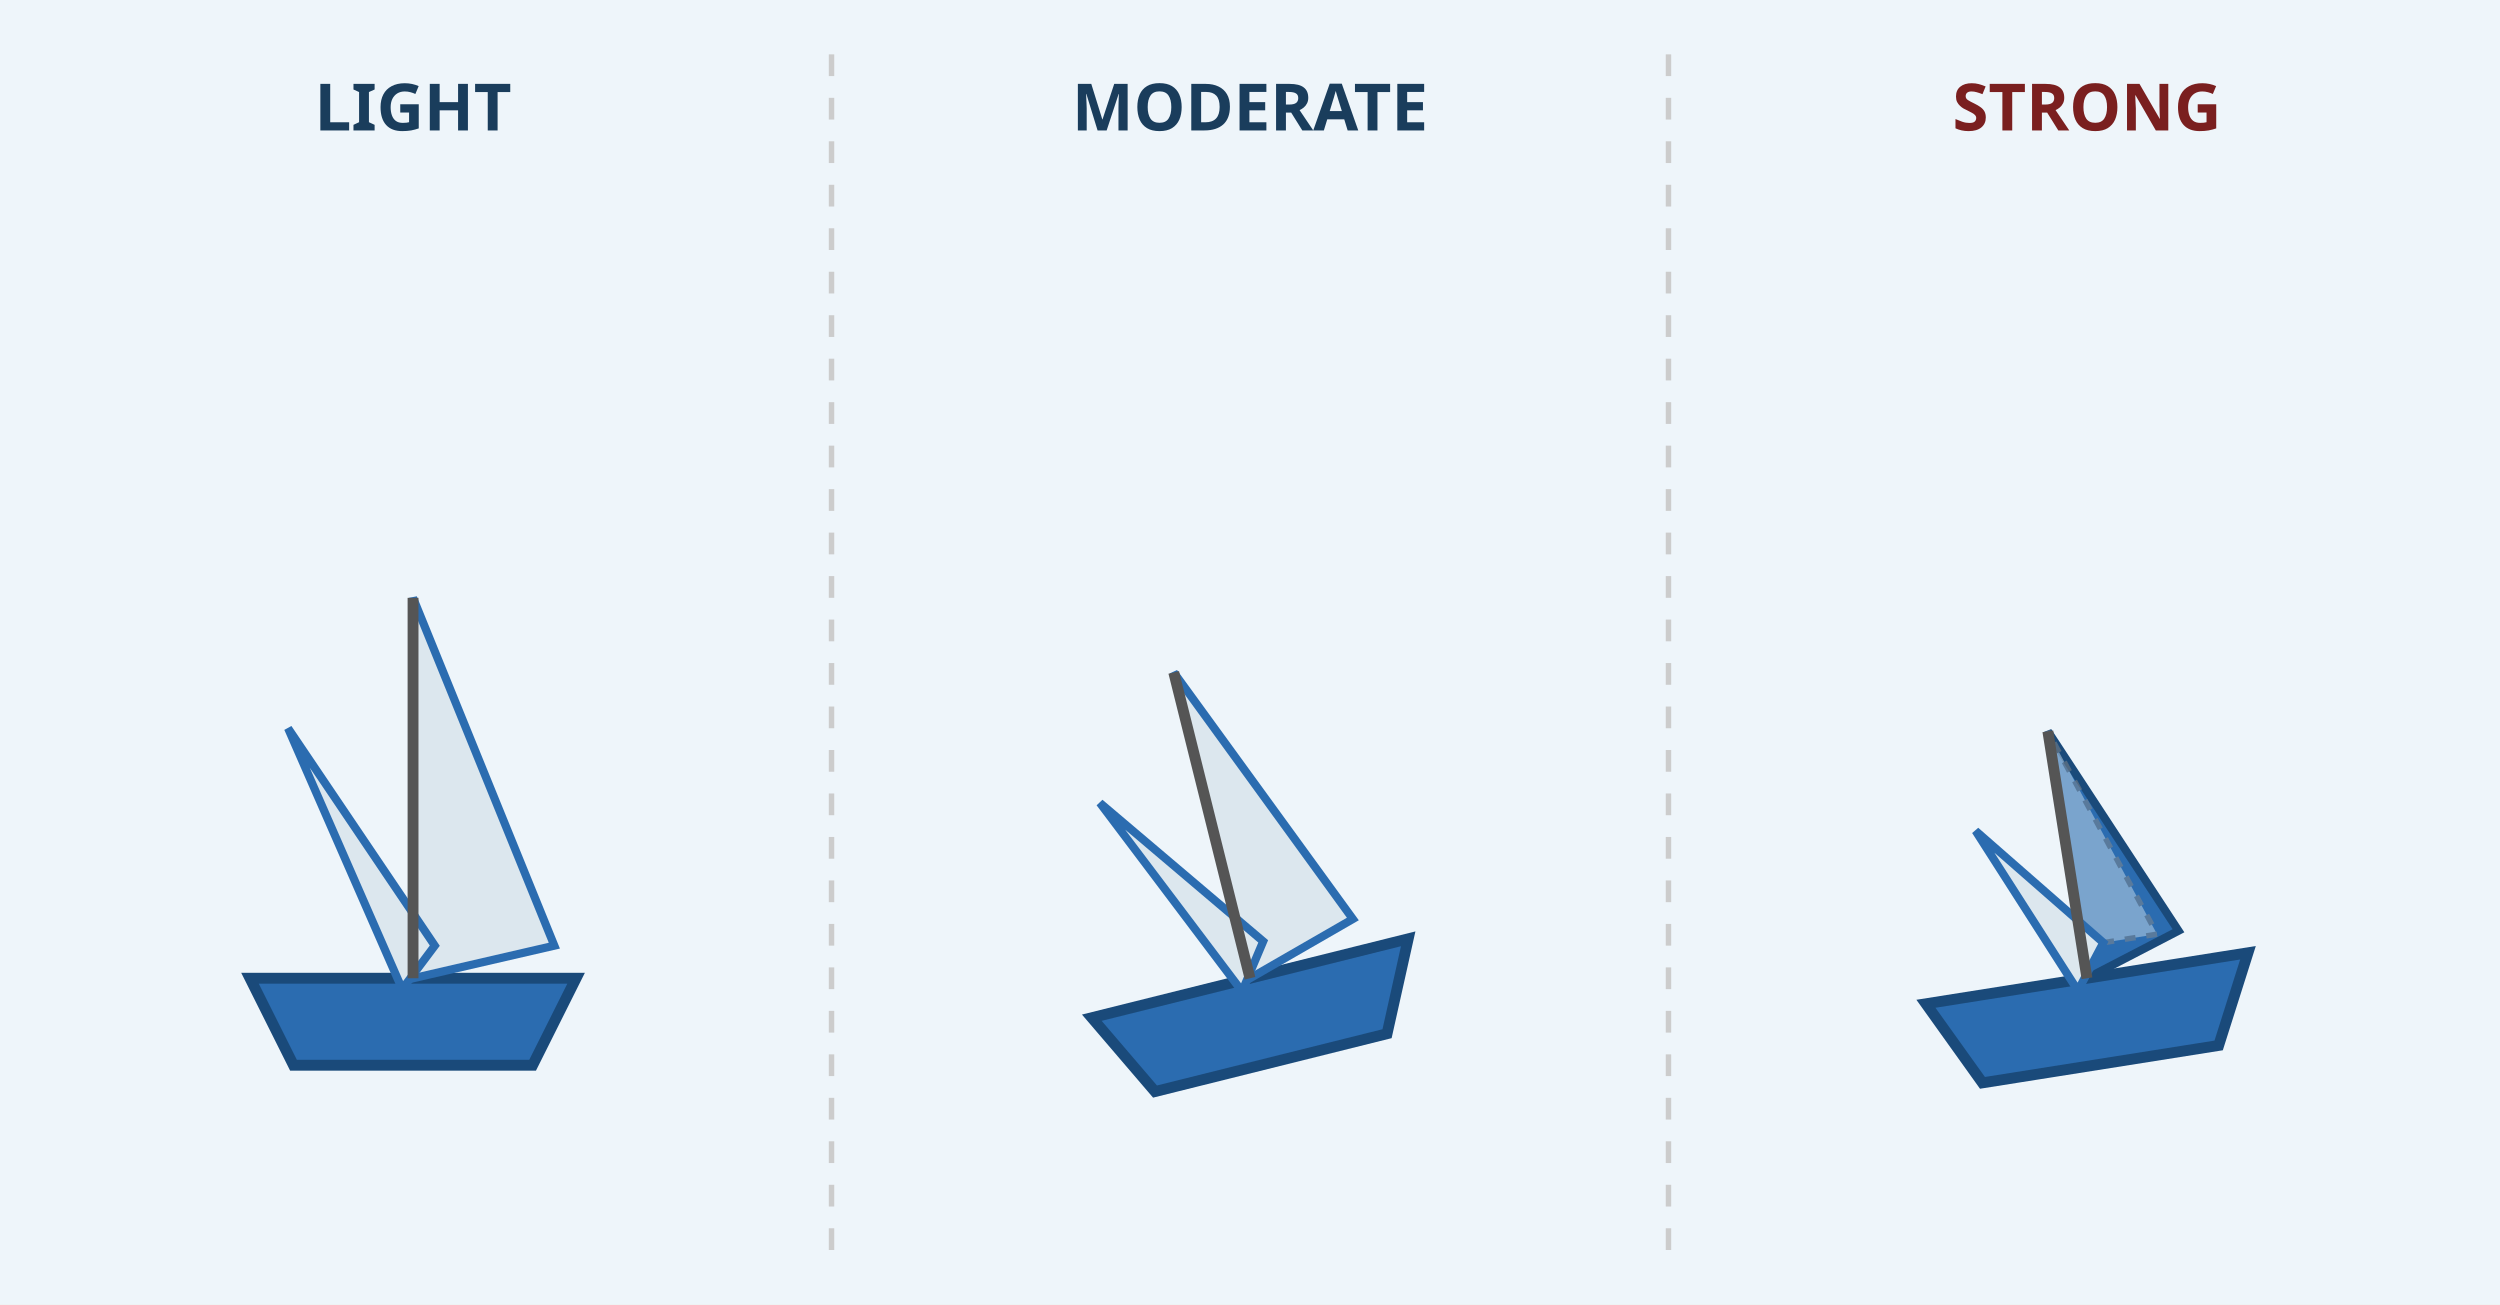
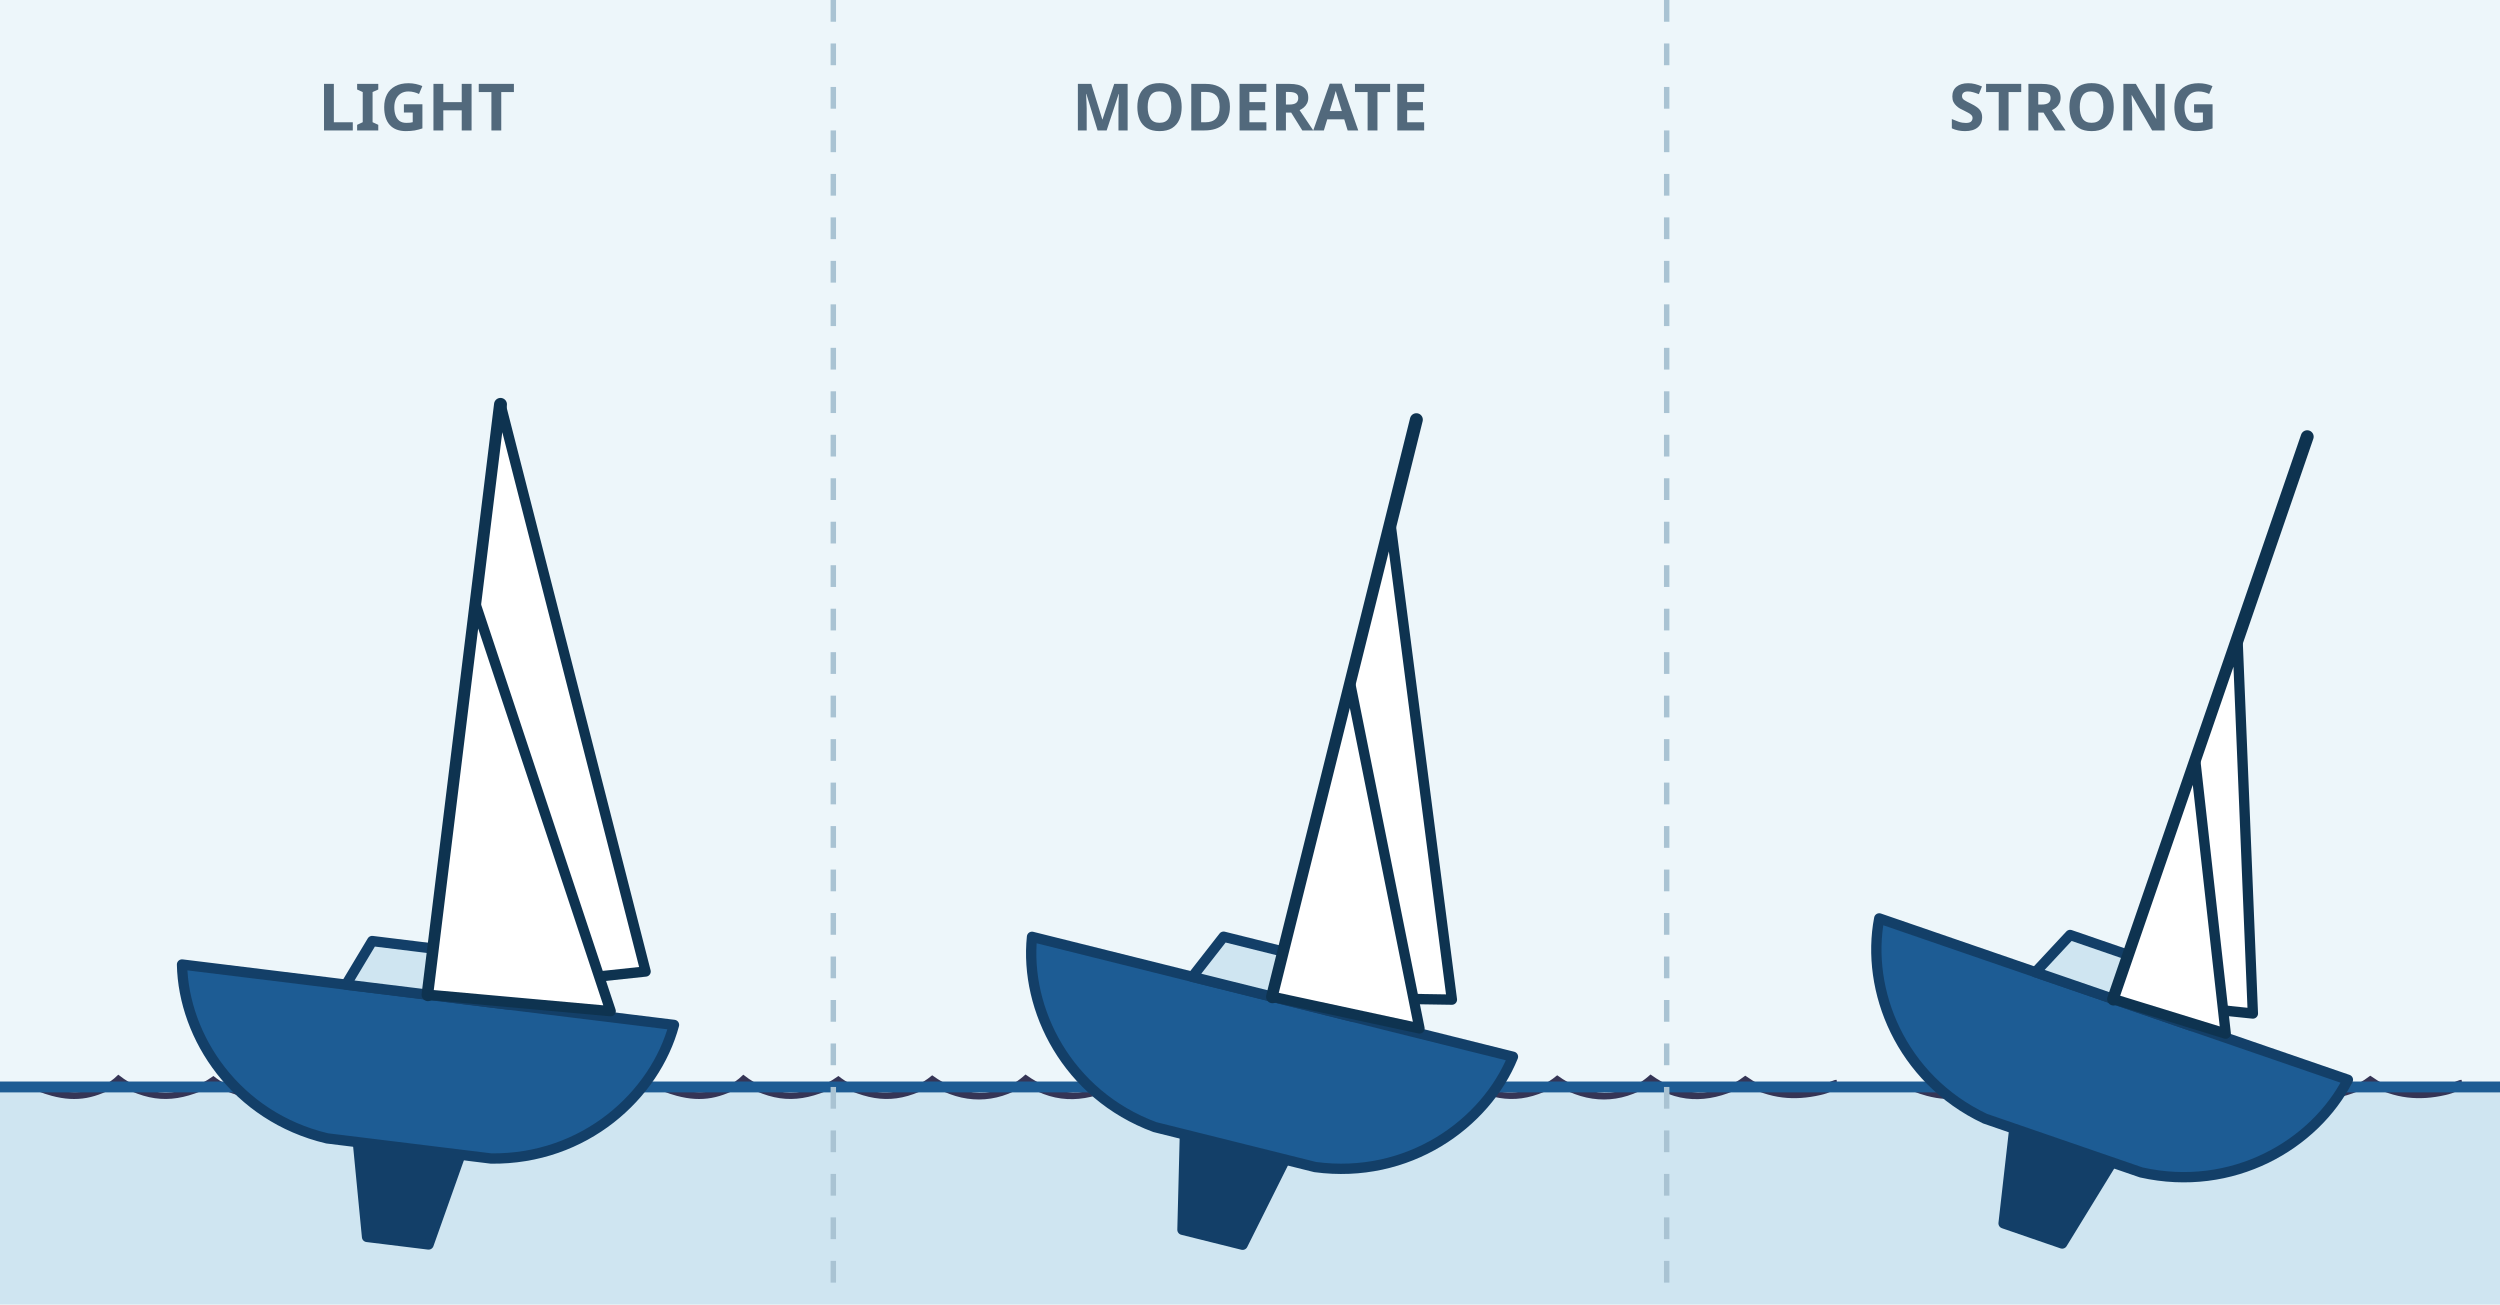
<svg xmlns="http://www.w3.org/2000/svg" viewBox="0 0 460 240" role="img" aria-label="Three sailboat views under light, moderate, and strong wind headings.">
-   <rect width="460" height="240" fill="#eef5fa" />
-   <line x1="153" y1="10" x2="153" y2="230" stroke="#ccc" stroke-width="1" stroke-dasharray="4 4" />
-   <line x1="307" y1="10" x2="307" y2="230" stroke="#ccc" stroke-width="1" stroke-dasharray="4 4" />
-   <g transform="translate(76 180)">
-     <path d="M-30 0 L30 0 L22 16 L-22 16 Z" fill="#2b6cb0" stroke="#1a4a7a" stroke-width="2" />
-     <path d="M0 0 L0 -70 L26 -6 Z" fill="#dce7ee" stroke="#2b6cb0" stroke-width="1.5" />
-     <path d="M-2 2 L-23 -46 L4 -6 Z" fill="#dce7ee" stroke="#2b6cb0" stroke-width="1.5" />
-     <line x1="0" y1="-70" x2="0" y2="0" stroke="#555" stroke-width="2" />
+   <defs>
+     <symbol id="water-surface" viewBox="93.42 656.79 206.52 17.05">
+       <path fill="#353556" d="M 228.524,660.792 C 239.697,668.891 251.545,669.893 262.814,661.227 C 270.021,666.298 275.454,667.888 284.372,666.834 C 288.993,666.288 294.106,662.619 295.882,662.725 C 296.393,666.414 293.162,667.504 290.122,668.205 C 280.363,670.454 271.753,669.502 262.925,664.713 C 251.445,670.84 239.941,671.983 228.618,664.541 C 217.546,671.604 205.994,671.535 194.732,664.781 C 182.371,671.638 173.4,670.92 160.961,664.767 C 148.226,670.999 139.166,671.622 126.617,664.594 C 118.522,669.306 111.672,671.032 102.275,668.504 C 100.625,668.057 99.002,667.515 97.415,666.88 L 97.547,664.096 C 107.098,668.631 118.572,668.759 126.406,660.863 C 137.144,669.511 149.724,669.319 160.832,661.341 C 166.465,665.863 173.674,667.941 180.849,667.11 C 185.983,666.53 190.826,664.43 194.758,661.08 C 205.401,668.901 218.307,670.185 228.524,660.792 Z" />
+     </symbol>
+     <g id="hull">
+       <g stroke="#133f68" stroke-width="2" stroke-linejoin="round" stroke-linecap="round">
+         <path d="M50 42h20l-4 18h-12z" fill="#133f68" />
+         <path d="M12 12C14 26 26 40 44 42H76C94 40 106 26 108 12Z" fill="#1d5c94" />
+         <path d="M44 12h32l-4-9h-24z" fill="#cfe5f1" />
+       </g>
+       <path d="M60 12V-103.2" stroke="#0e3350" stroke-width="2.5" stroke-linecap="round" />
+     </g>
+   </defs>
+   <rect width="460" height="240" fill="#edf6fa" />
+   <rect y="200" width="460" height="40" fill="#cfe5f1" />
+   <use href="#water-surface" x="0" y="195.67" width="115" height="8.67" />
+   <use href="#water-surface" x="115" y="195.67" width="115" height="8.67" />
+   <use href="#water-surface" x="230" y="195.67" width="115" height="8.67" />
+   <use href="#water-surface" x="345" y="195.67" width="115" height="8.67" />
+   <path d="M0 200H460" stroke="#1d5c94" stroke-width="2" />
+   <path d="M153.33 0V240M306.67 0V240" stroke="#a9c3d3" stroke-width="1" stroke-dasharray="4 4" />
+   <g transform="translate(76.67 200) rotate(7) scale(0.95) translate(-60 -30)">
+     <use href="#hull" />
+     <path d="M60 12 L60 -103.2 L101.28 2.4 Z" fill="#fff" stroke="#0e3350" stroke-width="2" stroke-linejoin="round" />
+     <path d="M60 12 L60 -64.03 L95.5 10.85 Z" fill="#fff" stroke="#0e3350" stroke-width="2" stroke-linejoin="round" />
  </g>
-   <text x="76" y="24" font-family="sans-serif" font-size="12" fill="#1a3d5c" text-anchor="middle" font-weight="bold">LIGHT</text>
-   <g transform="translate(230 180) rotate(-14)">
-     <path d="M-30 0 L30 0 L22 16 L-22 16 Z" fill="#2b6cb0" stroke="#1a4a7a" stroke-width="2" />
-     <path d="M0 0 L0 -58 L21 -6 Z" fill="#dce7ee" stroke="#2b6cb0" stroke-width="1.5" />
-     <path d="M-2 2 L-19 -38 L4 -6 Z" fill="#dce7ee" stroke="#2b6cb0" stroke-width="1.5" />
-     <line x1="0" y1="-58" x2="0" y2="0" stroke="#555" stroke-width="2" />
+   <g transform="translate(230 200) rotate(14) scale(0.95) translate(-60 -30)">
+     <use href="#hull" />
+     <path d="M60 12 L60 -82.46 L93.85 4.13 Z" fill="#fff" stroke="#0e3350" stroke-width="2" stroke-linejoin="round" />
+     <path d="M60 12 L60 -50.35 L89.11 11.06 Z" fill="#fff" stroke="#0e3350" stroke-width="2" stroke-linejoin="round" />
  </g>
-   <text x="230" y="24" font-family="sans-serif" font-size="12" fill="#1a3d5c" text-anchor="middle" font-weight="bold">MODERATE</text>
-   <g transform="translate(384 180) rotate(-9)">
-     <path d="M-30 0 L30 0 L22 16 L-22 16 Z" fill="#2b6cb0" stroke="#1a4a7a" stroke-width="2" />
-     <path d="M0 0 L0 -46 L18 -6 Z" fill="#2b6cb0" stroke="#1a4a7a" stroke-width="1.5" />
-     <path d="M0 -46 L0 -6 L14 -6 Z" fill="#c9dcea" stroke="#888" stroke-dasharray="2 2" opacity="0.5" />
-     <path d="M-2 2 L-16 -30 L4 -6 Z" fill="#dce7ee" stroke="#2b6cb0" stroke-width="1.5" />
-     <line x1="0" y1="-46" x2="0" y2="0" stroke="#555" stroke-width="2" />
+   <g transform="translate(383.33 200) rotate(19) scale(0.95) translate(-60 -30)">
+     <use href="#hull" />
+     <path d="M60 12 L60 -61.73 L86.42 5.86 Z" fill="#fff" stroke="#0e3350" stroke-width="2" stroke-linejoin="round" />
+     <path d="M60 12 L60 -36.66 L82.72 11.26 Z" fill="#fff" stroke="#0e3350" stroke-width="2" stroke-linejoin="round" />
  </g>
-   <text x="384" y="24" font-family="sans-serif" font-size="12" fill="#7a1f1f" text-anchor="middle" font-weight="bold">STRONG</text>
+   <g font-family="sans-serif" font-size="12" font-weight="700" fill="#52697c" text-anchor="middle">
+     <text x="76.67" y="24">LIGHT</text>
+     <text x="230" y="24">MODERATE</text>
+     <text x="383.33" y="24">STRONG</text>
+   </g>
</svg>
